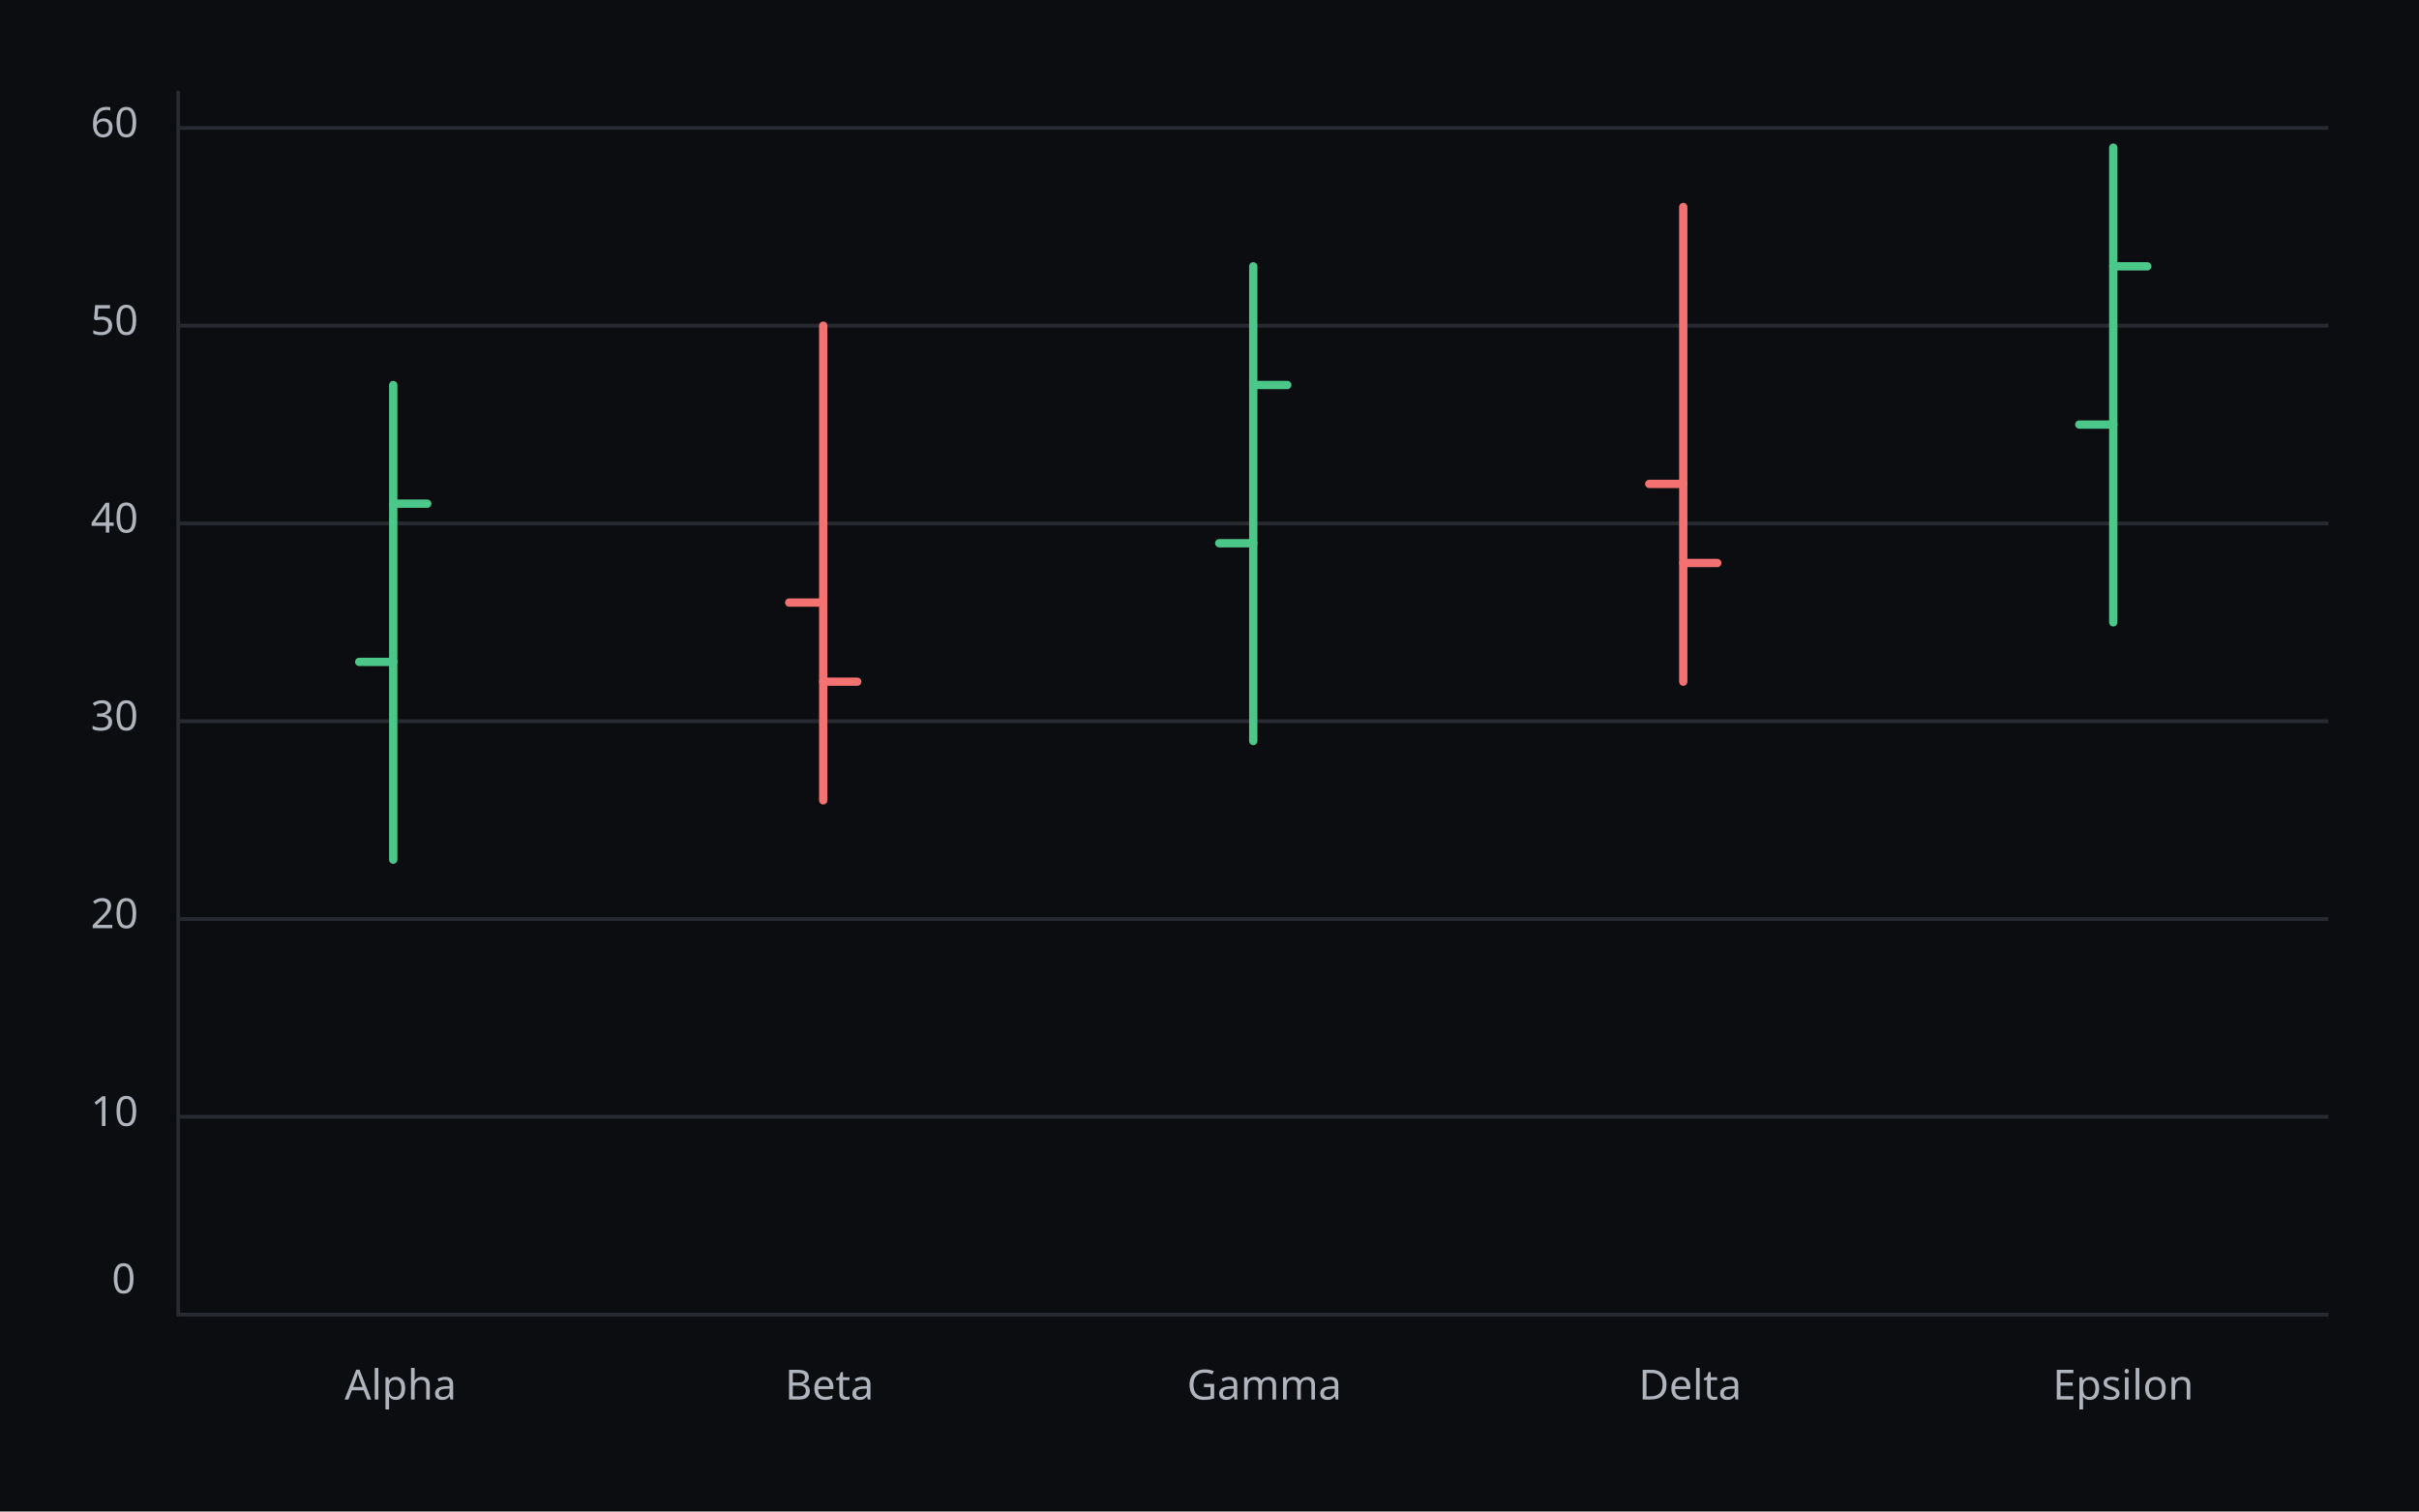
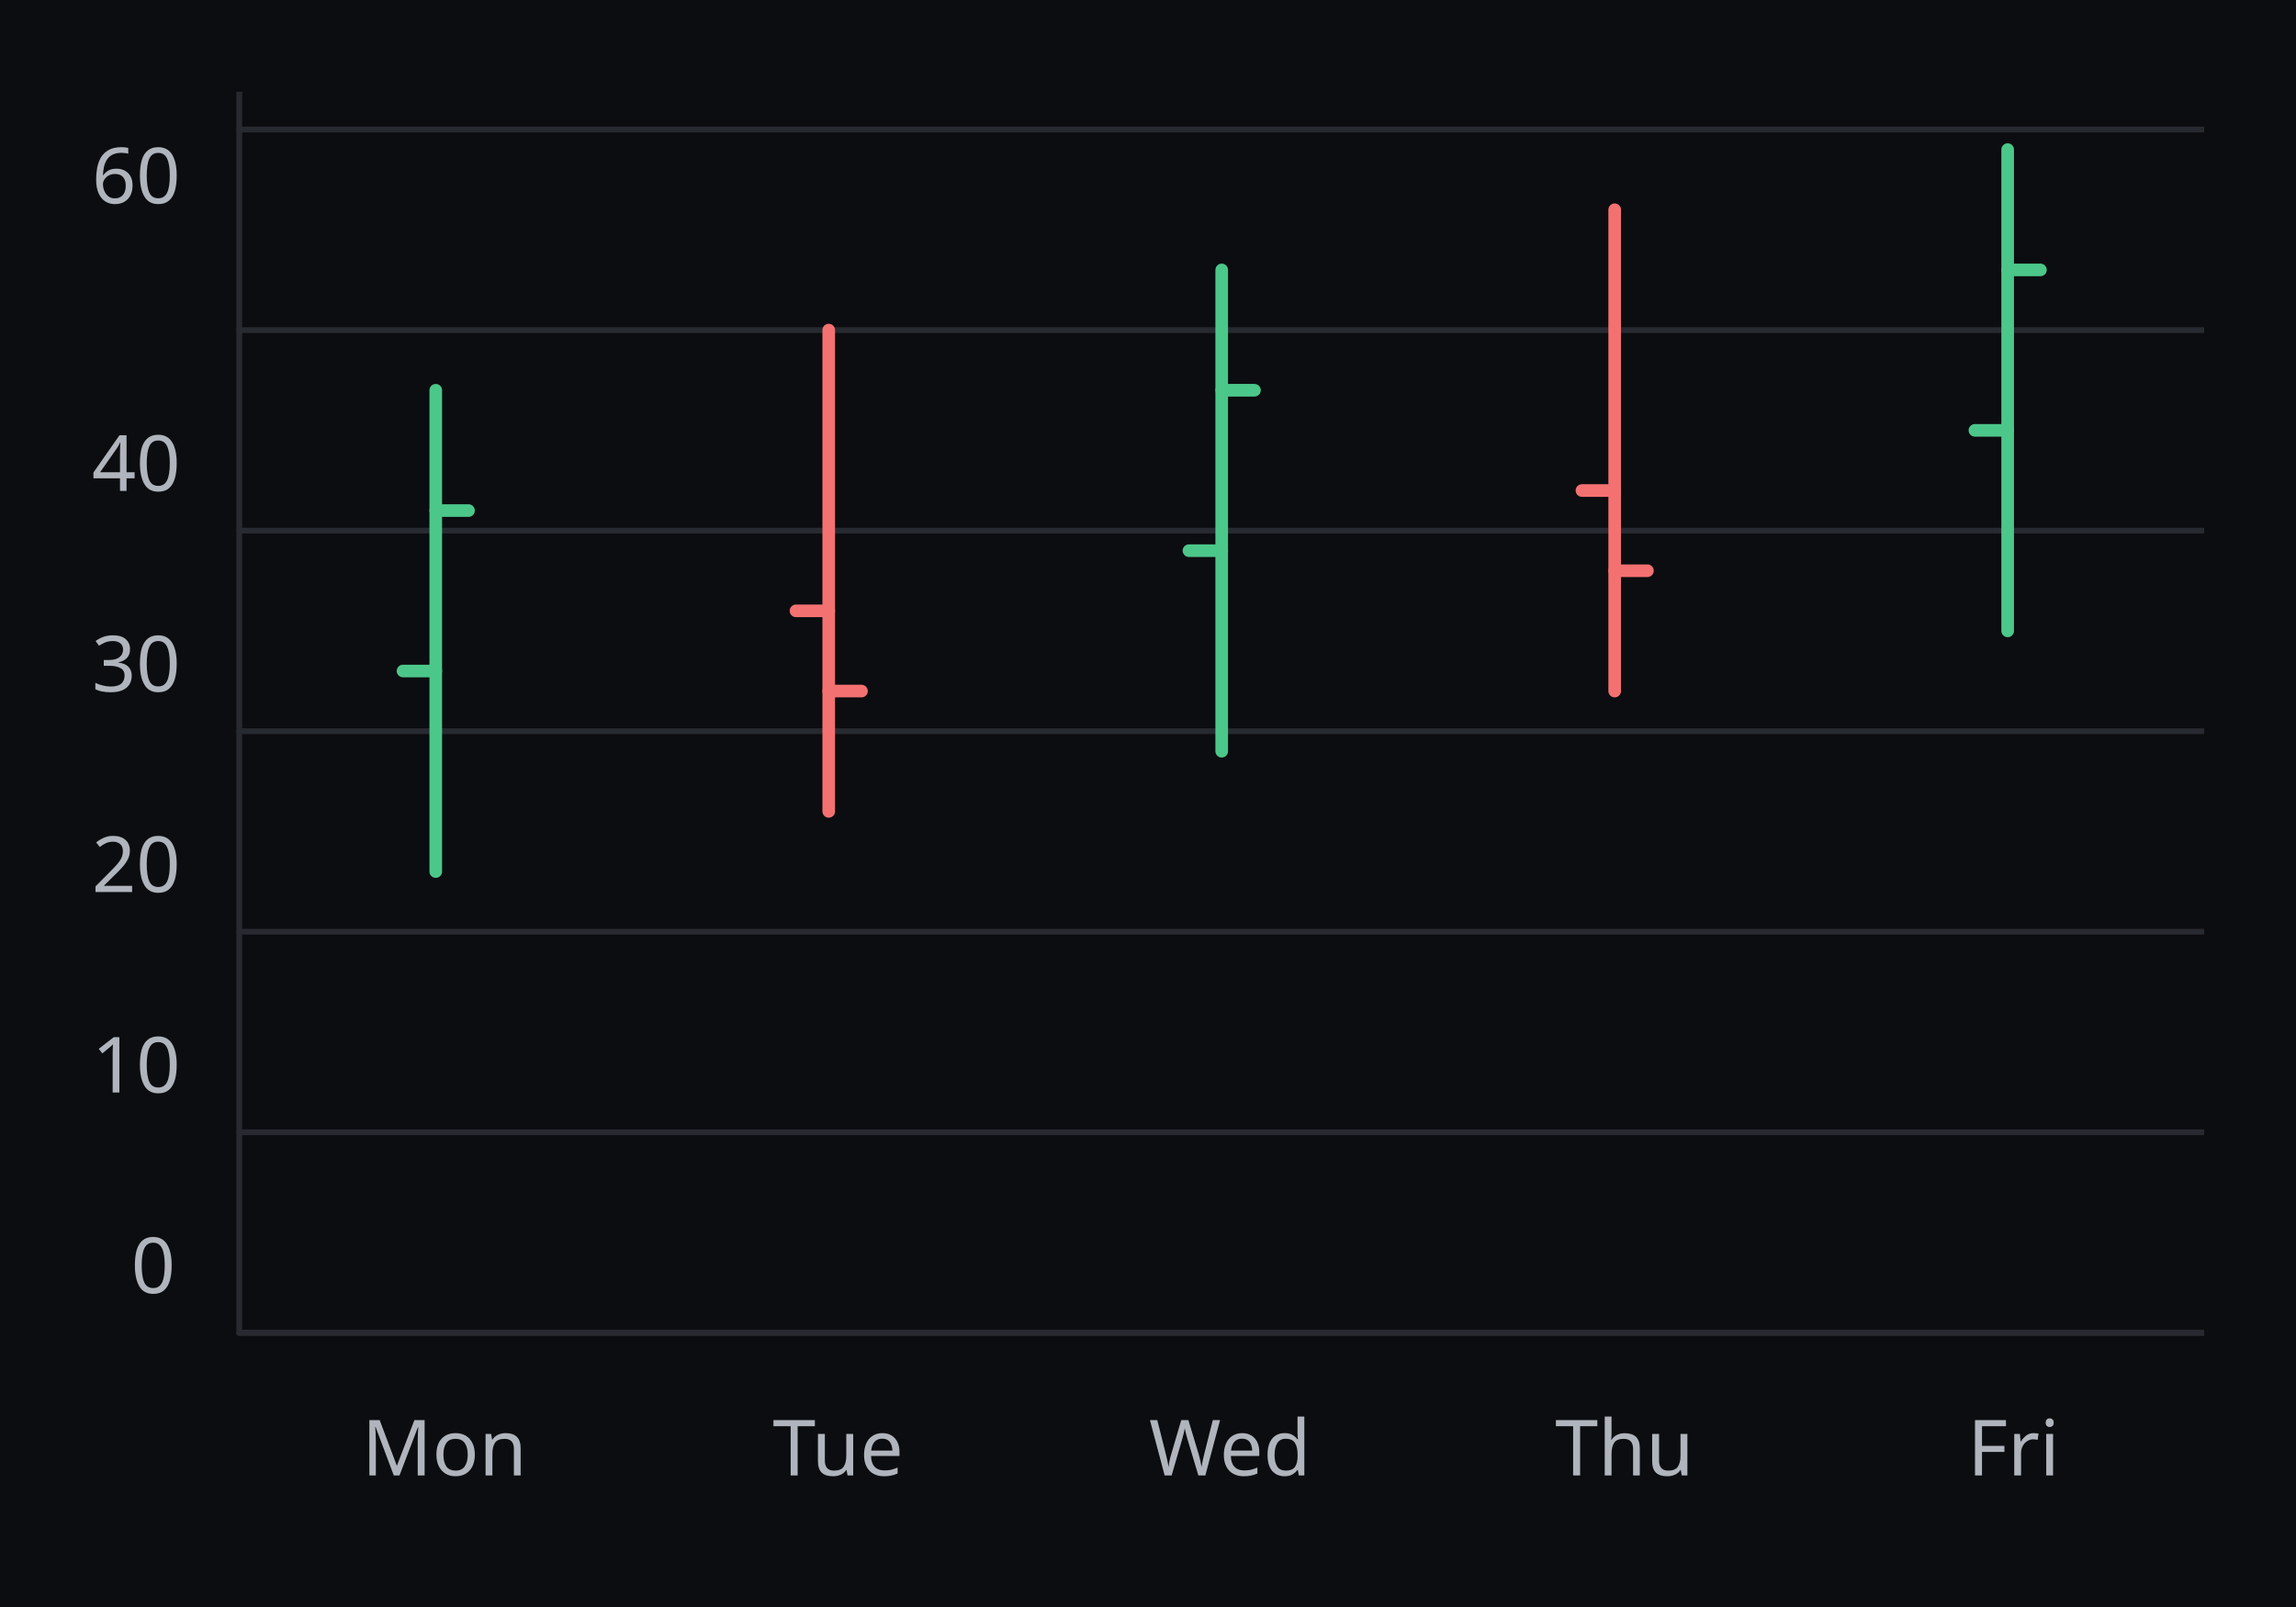
- <svg xmlns="http://www.w3.org/2000/svg" width="640" height="400" viewBox="0 0 640 400" stroke-linecap="round" stroke-linejoin="round" role="img" aria-label="ChartForgeX chart" aria-labelledby="family-ohlc-wide-dark-thumbnail-title" aria-describedby="family-ohlc-wide-dark-thumbnail-description">
+ <svg xmlns="http://www.w3.org/2000/svg" width="400" height="280" viewBox="0 0 400 280" stroke-linecap="round" stroke-linejoin="round" role="img" aria-label="Daily market price ranges" aria-labelledby="artifact-seed-cc2fe874-title" aria-describedby="artifact-seed-cc2fe874-description">
  <defs>
-     <clipPath id="family-ohlc-wide-dark-thumbnail-clip-1" clipPathUnits="userSpaceOnUse">
-       <rect x="24" y="24" width="592" height="352" />
+     <clipPath id="artifact-seed-cc2fe874-clip-1" clipPathUnits="userSpaceOnUse">
+       <rect x="16" y="16" width="368" height="248" />
    </clipPath>
-     <clipPath id="family-ohlc-wide-dark-thumbnail-clip-3" clipPathUnits="userSpaceOnUse">
-       <rect x="24" y="24" width="592" height="352" />
+     <clipPath id="artifact-seed-cc2fe874-clip-3" clipPathUnits="userSpaceOnUse">
+       <rect x="16" y="16" width="368" height="248" />
    </clipPath>
-     <clipPath id="family-ohlc-wide-dark-thumbnail-clip-26" clipPathUnits="userSpaceOnUse">
-       <rect x="47.15" y="24" width="568.85" height="323.887" />
+     <clipPath id="artifact-seed-cc2fe874-clip-25" clipPathUnits="userSpaceOnUse">
+       <rect x="41.685" y="16" width="342.315" height="216.225" />
    </clipPath>
-     <clipPath id="family-ohlc-wide-dark-thumbnail-clip-28" clipPathUnits="userSpaceOnUse">
-       <rect x="47.15" y="24" width="568.85" height="323.887" />
+     <clipPath id="artifact-seed-cc2fe874-clip-27" clipPathUnits="userSpaceOnUse">
+       <rect x="41.685" y="16" width="342.315" height="216.225" />
    </clipPath>
-     <clipPath id="family-ohlc-wide-dark-thumbnail-clip-57" clipPathUnits="userSpaceOnUse">
-       <rect x="47.15" y="24" width="568.85" height="323.887" />
+     <clipPath id="artifact-seed-cc2fe874-clip-56" clipPathUnits="userSpaceOnUse">
+       <rect x="41.685" y="16" width="342.315" height="216.225" />
    </clipPath>
  </defs>
-   <rect x="0" y="0" width="640" height="400" rx="0" data-cfx-role="background" fill="#0C0D10" stroke="none" stroke-width="1" />
-   <g clip-path="url(#family-ohlc-wide-dark-thumbnail-clip-1)" />
-   <g clip-path="url(#family-ohlc-wide-dark-thumbnail-clip-3)">
-     <line x1="47.15" y1="347.887" x2="616" y2="347.887" data-cfx-role="grid-y" fill="none" stroke="#272A30" stroke-width="1" />
-     <line x1="47.15" y1="295.546" x2="616" y2="295.546" data-cfx-role="grid-y" fill="none" stroke="#272A30" stroke-width="1" />
-     <line x1="47.15" y1="243.205" x2="616" y2="243.205" data-cfx-role="grid-y" fill="none" stroke="#272A30" stroke-width="1" />
-     <line x1="47.15" y1="190.863" x2="616" y2="190.863" data-cfx-role="grid-y" fill="none" stroke="#272A30" stroke-width="1" />
-     <line x1="47.15" y1="138.522" x2="616" y2="138.522" data-cfx-role="grid-y" fill="none" stroke="#272A30" stroke-width="1" />
-     <line x1="47.15" y1="86.181" x2="616" y2="86.181" data-cfx-role="grid-y" fill="none" stroke="#272A30" stroke-width="1" />
-     <line x1="47.15" y1="33.84" x2="616" y2="33.84" data-cfx-role="grid-y" fill="none" stroke="#272A30" stroke-width="1" />
-     <line x1="47.15" y1="347.887" x2="616" y2="347.887" data-cfx-role="axis-x" fill="none" stroke="#272A30" stroke-width="1" />
+   <rect x="0" y="0" width="400" height="280" rx="0" data-cfx-role="background" fill="#0C0D10" stroke="none" stroke-width="1" />
+   <g clip-path="url(#artifact-seed-cc2fe874-clip-1)" />
+   <g clip-path="url(#artifact-seed-cc2fe874-clip-3)">
+     <line x1="41.685" y1="232.225" x2="384" y2="232.225" data-cfx-role="grid-y" fill="none" stroke="#272A30" stroke-width="1" />
+     <line x1="41.685" y1="197.282" x2="384" y2="197.282" data-cfx-role="grid-y" fill="none" stroke="#272A30" stroke-width="1" />
+     <line x1="41.685" y1="162.339" x2="384" y2="162.339" data-cfx-role="grid-y" fill="none" stroke="#272A30" stroke-width="1" />
+     <line x1="41.685" y1="127.397" x2="384" y2="127.397" data-cfx-role="grid-y" fill="none" stroke="#272A30" stroke-width="1" />
+     <line x1="41.685" y1="92.454" x2="384" y2="92.454" data-cfx-role="grid-y" fill="none" stroke="#272A30" stroke-width="1" />
+     <line x1="41.685" y1="57.512" x2="384" y2="57.512" data-cfx-role="grid-y" fill="none" stroke="#272A30" stroke-width="1" />
+     <line x1="41.685" y1="22.569" x2="384" y2="22.569" data-cfx-role="grid-y" fill="none" stroke="#272A30" stroke-width="1" />
+     <line x1="41.685" y1="232.225" x2="384" y2="232.225" data-cfx-role="axis-x" fill="none" stroke="#272A30" stroke-width="1" />
    <g data-cfx-role="axis-x-label">
-       <text x="91.177" y="370.36" font-family="CFX Proof Carlito" font-size="11" font-weight="400" font-style="normal" fill="#B0B4BC" xml:space="preserve" style="white-space:pre;font-language-override:normal;font-palette:normal">Alpha</text>
+       <text x="63.039" y="257.079" font-family="CFX Proof Carlito" font-size="13.5" font-weight="400" font-style="normal" fill="#B0B4BC" xml:space="preserve" style="white-space:pre;font-language-override:normal;font-palette:normal">Mon</text>
    </g>
    <g data-cfx-role="axis-x-label">
-       <text x="207.697" y="370.36" font-family="CFX Proof Carlito" font-size="11" font-weight="400" font-style="normal" fill="#B0B4BC" xml:space="preserve" style="white-space:pre;font-language-override:normal;font-palette:normal">Beta</text>
+       <text x="134.604" y="257.079" font-family="CFX Proof Carlito" font-size="13.5" font-weight="400" font-style="normal" fill="#B0B4BC" xml:space="preserve" style="white-space:pre;font-language-override:normal;font-palette:normal">Tue</text>
    </g>
    <g data-cfx-role="axis-x-label">
-       <text x="314.049" y="370.36" font-family="CFX Proof Carlito" font-size="11" font-weight="400" font-style="normal" fill="#B0B4BC" xml:space="preserve" style="white-space:pre;font-language-override:normal;font-palette:normal">Gamma</text>
+       <text x="200.179" y="257.079" font-family="CFX Proof Carlito" font-size="13.5" font-weight="400" font-style="normal" fill="#B0B4BC" xml:space="preserve" style="white-space:pre;font-language-override:normal;font-palette:normal">Wed</text>
    </g>
    <g data-cfx-role="axis-x-label">
-       <text x="433.553" y="370.36" font-family="CFX Proof Carlito" font-size="11" font-weight="400" font-style="normal" fill="#B0B4BC" xml:space="preserve" style="white-space:pre;font-language-override:normal;font-palette:normal">Delta</text>
+       <text x="270.923" y="257.079" font-family="CFX Proof Carlito" font-size="13.5" font-weight="400" font-style="normal" fill="#B0B4BC" xml:space="preserve" style="white-space:pre;font-language-override:normal;font-palette:normal">Thu</text>
    </g>
    <g data-cfx-role="axis-x-label">
-       <text x="543.101" y="370.36" font-family="CFX Proof Carlito" font-size="11" font-weight="400" font-style="normal" fill="#B0B4BC" xml:space="preserve" style="white-space:pre;font-language-override:normal;font-palette:normal">Epsilon</text>
+       <text x="342.765" y="257.079" font-family="CFX Proof Carlito" font-size="13.5" font-weight="400" font-style="normal" fill="#B0B4BC" xml:space="preserve" style="white-space:pre;font-language-override:normal;font-palette:normal">Fri</text>
    </g>
-     <line x1="47.15" y1="24" x2="47.15" y2="347.887" data-cfx-role="axis-y" fill="none" stroke="#272A30" stroke-width="1" />
+     <line x1="41.685" y1="16" x2="41.685" y2="232.225" data-cfx-role="axis-y" fill="none" stroke="#272A30" stroke-width="1" />
    <g data-cfx-role="axis-y-label">
-       <text x="29.575" y="342.247" font-family="CFX Proof Carlito" font-size="11" font-weight="400" font-style="normal" fill="#B0B4BC" xml:space="preserve" style="white-space:pre;font-language-override:normal;font-palette:normal">0</text>
+       <text x="22.842" y="225.303" font-family="CFX Proof Carlito" font-size="13.5" font-weight="400" font-style="normal" fill="#B0B4BC" xml:space="preserve" style="white-space:pre;font-language-override:normal;font-palette:normal">0</text>
    </g>
    <g data-cfx-role="axis-y-label">
-       <text x="24" y="297.963" font-family="CFX Proof Carlito" font-size="11" font-weight="400" font-style="normal" fill="#B0B4BC" xml:space="preserve" style="white-space:pre;font-language-override:normal;font-palette:normal">10</text>
+       <text x="16" y="190.361" font-family="CFX Proof Carlito" font-size="13.5" font-weight="400" font-style="normal" fill="#B0B4BC" xml:space="preserve" style="white-space:pre;font-language-override:normal;font-palette:normal">10</text>
    </g>
    <g data-cfx-role="axis-y-label">
-       <text x="24" y="245.622" font-family="CFX Proof Carlito" font-size="11" font-weight="400" font-style="normal" fill="#B0B4BC" xml:space="preserve" style="white-space:pre;font-language-override:normal;font-palette:normal">20</text>
+       <text x="16" y="155.418" font-family="CFX Proof Carlito" font-size="13.5" font-weight="400" font-style="normal" fill="#B0B4BC" xml:space="preserve" style="white-space:pre;font-language-override:normal;font-palette:normal">20</text>
    </g>
    <g data-cfx-role="axis-y-label">
-       <text x="24" y="193.28" font-family="CFX Proof Carlito" font-size="11" font-weight="400" font-style="normal" fill="#B0B4BC" xml:space="preserve" style="white-space:pre;font-language-override:normal;font-palette:normal">30</text>
+       <text x="16" y="120.476" font-family="CFX Proof Carlito" font-size="13.5" font-weight="400" font-style="normal" fill="#B0B4BC" xml:space="preserve" style="white-space:pre;font-language-override:normal;font-palette:normal">30</text>
    </g>
    <g data-cfx-role="axis-y-label">
-       <text x="24" y="140.939" font-family="CFX Proof Carlito" font-size="11" font-weight="400" font-style="normal" fill="#B0B4BC" xml:space="preserve" style="white-space:pre;font-language-override:normal;font-palette:normal">40</text>
+       <text x="16" y="85.533" font-family="CFX Proof Carlito" font-size="13.5" font-weight="400" font-style="normal" fill="#B0B4BC" xml:space="preserve" style="white-space:pre;font-language-override:normal;font-palette:normal">40</text>
    </g>
    <g data-cfx-role="axis-y-label">
-       <text x="24" y="88.598" font-family="CFX Proof Carlito" font-size="11" font-weight="400" font-style="normal" fill="#B0B4BC" xml:space="preserve" style="white-space:pre;font-language-override:normal;font-palette:normal">50</text>
-     </g>
-     <g data-cfx-role="axis-y-label">
-       <text x="24" y="36.257" font-family="CFX Proof Carlito" font-size="11" font-weight="400" font-style="normal" fill="#B0B4BC" xml:space="preserve" style="white-space:pre;font-language-override:normal;font-palette:normal">60</text>
+       <text x="16" y="35.423" font-family="CFX Proof Carlito" font-size="13.5" font-weight="400" font-style="normal" fill="#B0B4BC" xml:space="preserve" style="white-space:pre;font-language-override:normal;font-palette:normal">60</text>
    </g>
  </g>
-   <g clip-path="url(#family-ohlc-wide-dark-thumbnail-clip-26)" />
-   <g clip-path="url(#family-ohlc-wide-dark-thumbnail-clip-28)">
-     <g id="family-ohlc-wide-dark-thumbnail-node-29" data-cfx-source-id="series-0" data-cfx-role="series" aria-label="Market price" data-cfx-decimation="" data-cfx-kind="Ohlc" data-cfx-pin-state-colors="false" data-cfx-rendered-points="20" data-cfx-semantic-role="" data-cfx-series="0" data-cfx-series-key="Market price" data-cfx-series-name="Market price" data-cfx-source-points="20" data-cfx-state="none">
-       <g id="family-ohlc-wide-dark-thumbnail-node-30" data-cfx-source-id="series-0-point-0" data-cfx-role="point" aria-label="Market price: 41 x=1 open=33 high=47 low=23 close=41" data-cfx-axis="primary" data-cfx-close="41" data-cfx-fill-pattern="None" data-cfx-high="47" data-cfx-label="41" data-cfx-low="23" data-cfx-open="33" data-cfx-point="0" data-cfx-series="0" data-cfx-source-0-break="false" data-cfx-source-0-index="0" data-cfx-source-0-x="1" data-cfx-source-0-y="33" data-cfx-source-1-break="false" data-cfx-source-1-index="1" data-cfx-source-1-x="1" data-cfx-source-1-y="47" data-cfx-source-2-break="false" data-cfx-source-2-index="2" data-cfx-source-2-x="1" data-cfx-source-2-y="23" data-cfx-source-3-break="false" data-cfx-source-3-index="3" data-cfx-source-3-x="1" data-cfx-source-3-y="41" data-cfx-source-count="4" data-cfx-state="none" data-cfx-x="1" data-cfx-y="33">
-         <line x1="104.035" y1="101.884" x2="104.035" y2="227.502" data-cfx-role="ohlc-stem" fill="none" stroke="#4CC78A" stroke-width="2.2" />
-         <line x1="95.035" y1="175.161" x2="104.035" y2="175.161" data-cfx-role="ohlc-open" fill="none" stroke="#4CC78A" stroke-width="2.2" />
-         <line x1="104.035" y1="133.288" x2="113.035" y2="133.288" data-cfx-role="ohlc-close" fill="none" stroke="#4CC78A" stroke-width="2.2" />
+   <g clip-path="url(#artifact-seed-cc2fe874-clip-25)" />
+   <g clip-path="url(#artifact-seed-cc2fe874-clip-27)">
+     <g id="artifact-seed-cc2fe874-node-28" data-cfx-source-id="series-0" data-cfx-role="series" aria-label="Market price" data-cfx-decimation="" data-cfx-kind="Ohlc" data-cfx-pin-state-colors="false" data-cfx-rendered-points="20" data-cfx-semantic-role="" data-cfx-series="0" data-cfx-series-key="Market price" data-cfx-series-name="Market price" data-cfx-source-points="20" data-cfx-state="none">
+       <g id="artifact-seed-cc2fe874-node-29" data-cfx-source-id="series-0-point-0" data-cfx-role="point" aria-label="Market price: 41 x=1 open=33 high=47 low=23 close=41" data-cfx-axis="primary" data-cfx-close="41" data-cfx-fill-pattern="None" data-cfx-high="47" data-cfx-label="41" data-cfx-low="23" data-cfx-open="33" data-cfx-point="0" data-cfx-series="0" data-cfx-source-0-break="false" data-cfx-source-0-index="0" data-cfx-source-0-x="1" data-cfx-source-0-y="33" data-cfx-source-1-break="false" data-cfx-source-1-index="1" data-cfx-source-1-x="1" data-cfx-source-1-y="47" data-cfx-source-2-break="false" data-cfx-source-2-index="2" data-cfx-source-2-x="1" data-cfx-source-2-y="23" data-cfx-source-3-break="false" data-cfx-source-3-index="3" data-cfx-source-3-x="1" data-cfx-source-3-y="41" data-cfx-source-count="4" data-cfx-state="none" data-cfx-x="1" data-cfx-y="33">
+         <line x1="75.916" y1="67.995" x2="75.916" y2="151.857" data-cfx-role="ohlc-stem" fill="none" stroke="#4CC78A" stroke-width="2.2" />
+         <line x1="70.211" y1="116.914" x2="75.916" y2="116.914" data-cfx-role="ohlc-open" fill="none" stroke="#4CC78A" stroke-width="2.2" />
+         <line x1="75.916" y1="88.96" x2="81.621" y2="88.96" data-cfx-role="ohlc-close" fill="none" stroke="#4CC78A" stroke-width="2.2" />
      </g>
-       <g id="family-ohlc-wide-dark-thumbnail-node-35" data-cfx-source-id="series-0-point-1" data-cfx-role="point" aria-label="Market price: 32 x=2 open=36 high=50 low=26 close=32" data-cfx-axis="primary" data-cfx-close="32" data-cfx-fill-pattern="None" data-cfx-high="50" data-cfx-label="32" data-cfx-low="26" data-cfx-open="36" data-cfx-point="1" data-cfx-series="0" data-cfx-source-0-break="false" data-cfx-source-0-index="4" data-cfx-source-0-x="2" data-cfx-source-0-y="36" data-cfx-source-1-break="false" data-cfx-source-1-index="5" data-cfx-source-1-x="2" data-cfx-source-1-y="50" data-cfx-source-2-break="false" data-cfx-source-2-index="6" data-cfx-source-2-x="2" data-cfx-source-2-y="26" data-cfx-source-3-break="false" data-cfx-source-3-index="7" data-cfx-source-3-x="2" data-cfx-source-3-y="32" data-cfx-source-count="4" data-cfx-state="none" data-cfx-x="2" data-cfx-y="36">
-         <line x1="217.805" y1="86.181" x2="217.805" y2="211.8" data-cfx-role="ohlc-stem" fill="none" stroke="#F47171" stroke-width="2.2" />
-         <line x1="208.805" y1="159.459" x2="217.805" y2="159.459" data-cfx-role="ohlc-open" fill="none" stroke="#F47171" stroke-width="2.2" />
-         <line x1="217.805" y1="180.395" x2="226.805" y2="180.395" data-cfx-role="ohlc-close" fill="none" stroke="#F47171" stroke-width="2.2" />
+       <g id="artifact-seed-cc2fe874-node-34" data-cfx-source-id="series-0-point-1" data-cfx-role="point" aria-label="Market price: 32 x=2 open=36 high=50 low=26 close=32" data-cfx-axis="primary" data-cfx-close="32" data-cfx-fill-pattern="None" data-cfx-high="50" data-cfx-label="32" data-cfx-low="26" data-cfx-open="36" data-cfx-point="1" data-cfx-series="0" data-cfx-source-0-break="false" data-cfx-source-0-index="4" data-cfx-source-0-x="2" data-cfx-source-0-y="36" data-cfx-source-1-break="false" data-cfx-source-1-index="5" data-cfx-source-1-x="2" data-cfx-source-1-y="50" data-cfx-source-2-break="false" data-cfx-source-2-index="6" data-cfx-source-2-x="2" data-cfx-source-2-y="26" data-cfx-source-3-break="false" data-cfx-source-3-index="7" data-cfx-source-3-x="2" data-cfx-source-3-y="32" data-cfx-source-count="4" data-cfx-state="none" data-cfx-x="2" data-cfx-y="36">
+         <line x1="144.379" y1="57.512" x2="144.379" y2="141.374" data-cfx-role="ohlc-stem" fill="none" stroke="#F47171" stroke-width="2.2" />
+         <line x1="138.674" y1="106.431" x2="144.379" y2="106.431" data-cfx-role="ohlc-open" fill="none" stroke="#F47171" stroke-width="2.2" />
+         <line x1="144.379" y1="120.408" x2="150.084" y2="120.408" data-cfx-role="ohlc-close" fill="none" stroke="#F47171" stroke-width="2.2" />
      </g>
-       <g id="family-ohlc-wide-dark-thumbnail-node-40" data-cfx-source-id="series-0-point-2" data-cfx-role="point" aria-label="Market price: 47 x=3 open=39 high=53 low=29 close=47" data-cfx-axis="primary" data-cfx-close="47" data-cfx-fill-pattern="None" data-cfx-high="53" data-cfx-label="47" data-cfx-low="29" data-cfx-open="39" data-cfx-point="2" data-cfx-series="0" data-cfx-source-0-break="false" data-cfx-source-0-index="8" data-cfx-source-0-x="3" data-cfx-source-0-y="39" data-cfx-source-1-break="false" data-cfx-source-1-index="9" data-cfx-source-1-x="3" data-cfx-source-1-y="53" data-cfx-source-2-break="false" data-cfx-source-2-index="10" data-cfx-source-2-x="3" data-cfx-source-2-y="29" data-cfx-source-3-break="false" data-cfx-source-3-index="11" data-cfx-source-3-x="3" data-cfx-source-3-y="47" data-cfx-source-count="4" data-cfx-state="none" data-cfx-x="3" data-cfx-y="39">
-         <line x1="331.575" y1="70.479" x2="331.575" y2="196.098" data-cfx-role="ohlc-stem" fill="none" stroke="#4CC78A" stroke-width="2.2" />
-         <line x1="322.575" y1="143.756" x2="331.575" y2="143.756" data-cfx-role="ohlc-open" fill="none" stroke="#4CC78A" stroke-width="2.2" />
-         <line x1="331.575" y1="101.884" x2="340.575" y2="101.884" data-cfx-role="ohlc-close" fill="none" stroke="#4CC78A" stroke-width="2.2" />
+       <g id="artifact-seed-cc2fe874-node-39" data-cfx-source-id="series-0-point-2" data-cfx-role="point" aria-label="Market price: 47 x=3 open=39 high=53 low=29 close=47" data-cfx-axis="primary" data-cfx-close="47" data-cfx-fill-pattern="None" data-cfx-high="53" data-cfx-label="47" data-cfx-low="29" data-cfx-open="39" data-cfx-point="2" data-cfx-series="0" data-cfx-source-0-break="false" data-cfx-source-0-index="8" data-cfx-source-0-x="3" data-cfx-source-0-y="39" data-cfx-source-1-break="false" data-cfx-source-1-index="9" data-cfx-source-1-x="3" data-cfx-source-1-y="53" data-cfx-source-2-break="false" data-cfx-source-2-index="10" data-cfx-source-2-x="3" data-cfx-source-2-y="29" data-cfx-source-3-break="false" data-cfx-source-3-index="11" data-cfx-source-3-x="3" data-cfx-source-3-y="47" data-cfx-source-count="4" data-cfx-state="none" data-cfx-x="3" data-cfx-y="39">
+         <line x1="212.842" y1="47.029" x2="212.842" y2="130.891" data-cfx-role="ohlc-stem" fill="none" stroke="#4CC78A" stroke-width="2.2" />
+         <line x1="207.137" y1="95.949" x2="212.842" y2="95.949" data-cfx-role="ohlc-open" fill="none" stroke="#4CC78A" stroke-width="2.2" />
+         <line x1="212.842" y1="67.995" x2="218.548" y2="67.995" data-cfx-role="ohlc-close" fill="none" stroke="#4CC78A" stroke-width="2.2" />
      </g>
-       <g id="family-ohlc-wide-dark-thumbnail-node-45" data-cfx-source-id="series-0-point-3" data-cfx-role="point" aria-label="Market price: 38 x=4 open=42 high=56 low=32 close=38" data-cfx-axis="primary" data-cfx-close="38" data-cfx-fill-pattern="None" data-cfx-high="56" data-cfx-label="38" data-cfx-low="32" data-cfx-open="42" data-cfx-point="3" data-cfx-series="0" data-cfx-source-0-break="false" data-cfx-source-0-index="12" data-cfx-source-0-x="4" data-cfx-source-0-y="42" data-cfx-source-1-break="false" data-cfx-source-1-index="13" data-cfx-source-1-x="4" data-cfx-source-1-y="56" data-cfx-source-2-break="false" data-cfx-source-2-index="14" data-cfx-source-2-x="4" data-cfx-source-2-y="32" data-cfx-source-3-break="false" data-cfx-source-3-index="15" data-cfx-source-3-x="4" data-cfx-source-3-y="38" data-cfx-source-count="4" data-cfx-state="none" data-cfx-x="4" data-cfx-y="42">
-         <line x1="445.345" y1="54.777" x2="445.345" y2="180.395" data-cfx-role="ohlc-stem" fill="none" stroke="#F47171" stroke-width="2.2" />
-         <line x1="436.345" y1="128.054" x2="445.345" y2="128.054" data-cfx-role="ohlc-open" fill="none" stroke="#F47171" stroke-width="2.2" />
-         <line x1="445.345" y1="148.991" x2="454.345" y2="148.991" data-cfx-role="ohlc-close" fill="none" stroke="#F47171" stroke-width="2.2" />
+       <g id="artifact-seed-cc2fe874-node-44" data-cfx-source-id="series-0-point-3" data-cfx-role="point" aria-label="Market price: 38 x=4 open=42 high=56 low=32 close=38" data-cfx-axis="primary" data-cfx-close="38" data-cfx-fill-pattern="None" data-cfx-high="56" data-cfx-label="38" data-cfx-low="32" data-cfx-open="42" data-cfx-point="3" data-cfx-series="0" data-cfx-source-0-break="false" data-cfx-source-0-index="12" data-cfx-source-0-x="4" data-cfx-source-0-y="42" data-cfx-source-1-break="false" data-cfx-source-1-index="13" data-cfx-source-1-x="4" data-cfx-source-1-y="56" data-cfx-source-2-break="false" data-cfx-source-2-index="14" data-cfx-source-2-x="4" data-cfx-source-2-y="32" data-cfx-source-3-break="false" data-cfx-source-3-index="15" data-cfx-source-3-x="4" data-cfx-source-3-y="38" data-cfx-source-count="4" data-cfx-state="none" data-cfx-x="4" data-cfx-y="42">
+         <line x1="281.305" y1="36.546" x2="281.305" y2="120.408" data-cfx-role="ohlc-stem" fill="none" stroke="#F47171" stroke-width="2.2" />
+         <line x1="275.6" y1="85.466" x2="281.305" y2="85.466" data-cfx-role="ohlc-open" fill="none" stroke="#F47171" stroke-width="2.2" />
+         <line x1="281.305" y1="99.443" x2="287.011" y2="99.443" data-cfx-role="ohlc-close" fill="none" stroke="#F47171" stroke-width="2.2" />
      </g>
-       <g id="family-ohlc-wide-dark-thumbnail-node-50" data-cfx-source-id="series-0-point-4" data-cfx-role="point" aria-label="Market price: 53 x=5 open=45 high=59 low=35 close=53" data-cfx-axis="primary" data-cfx-close="53" data-cfx-fill-pattern="None" data-cfx-high="59" data-cfx-label="53" data-cfx-low="35" data-cfx-open="45" data-cfx-point="4" data-cfx-series="0" data-cfx-source-0-break="false" data-cfx-source-0-index="16" data-cfx-source-0-x="5" data-cfx-source-0-y="45" data-cfx-source-1-break="false" data-cfx-source-1-index="17" data-cfx-source-1-x="5" data-cfx-source-1-y="59" data-cfx-source-2-break="false" data-cfx-source-2-index="18" data-cfx-source-2-x="5" data-cfx-source-2-y="35" data-cfx-source-3-break="false" data-cfx-source-3-index="19" data-cfx-source-3-x="5" data-cfx-source-3-y="53" data-cfx-source-count="4" data-cfx-state="none" data-cfx-x="5" data-cfx-y="45">
-         <line x1="559.115" y1="39.074" x2="559.115" y2="164.693" data-cfx-role="ohlc-stem" fill="none" stroke="#4CC78A" stroke-width="2.2" />
-         <line x1="550.115" y1="112.352" x2="559.115" y2="112.352" data-cfx-role="ohlc-open" fill="none" stroke="#4CC78A" stroke-width="2.2" />
-         <line x1="559.115" y1="70.479" x2="568.115" y2="70.479" data-cfx-role="ohlc-close" fill="none" stroke="#4CC78A" stroke-width="2.2" />
+       <g id="artifact-seed-cc2fe874-node-49" data-cfx-source-id="series-0-point-4" data-cfx-role="point" aria-label="Market price: 53 x=5 open=45 high=59 low=35 close=53" data-cfx-axis="primary" data-cfx-close="53" data-cfx-fill-pattern="None" data-cfx-high="59" data-cfx-label="53" data-cfx-low="35" data-cfx-open="45" data-cfx-point="4" data-cfx-series="0" data-cfx-source-0-break="false" data-cfx-source-0-index="16" data-cfx-source-0-x="5" data-cfx-source-0-y="45" data-cfx-source-1-break="false" data-cfx-source-1-index="17" data-cfx-source-1-x="5" data-cfx-source-1-y="59" data-cfx-source-2-break="false" data-cfx-source-2-index="18" data-cfx-source-2-x="5" data-cfx-source-2-y="35" data-cfx-source-3-break="false" data-cfx-source-3-index="19" data-cfx-source-3-x="5" data-cfx-source-3-y="53" data-cfx-source-count="4" data-cfx-state="none" data-cfx-x="5" data-cfx-y="45">
+         <line x1="349.768" y1="26.063" x2="349.768" y2="109.926" data-cfx-role="ohlc-stem" fill="none" stroke="#4CC78A" stroke-width="2.2" />
+         <line x1="344.063" y1="74.983" x2="349.768" y2="74.983" data-cfx-role="ohlc-open" fill="none" stroke="#4CC78A" stroke-width="2.2" />
+         <line x1="349.768" y1="47.029" x2="355.474" y2="47.029" data-cfx-role="ohlc-close" fill="none" stroke="#4CC78A" stroke-width="2.2" />
      </g>
    </g>
  </g>
-   <g clip-path="url(#family-ohlc-wide-dark-thumbnail-clip-57)" />
+   <g clip-path="url(#artifact-seed-cc2fe874-clip-56)" />
</svg>
